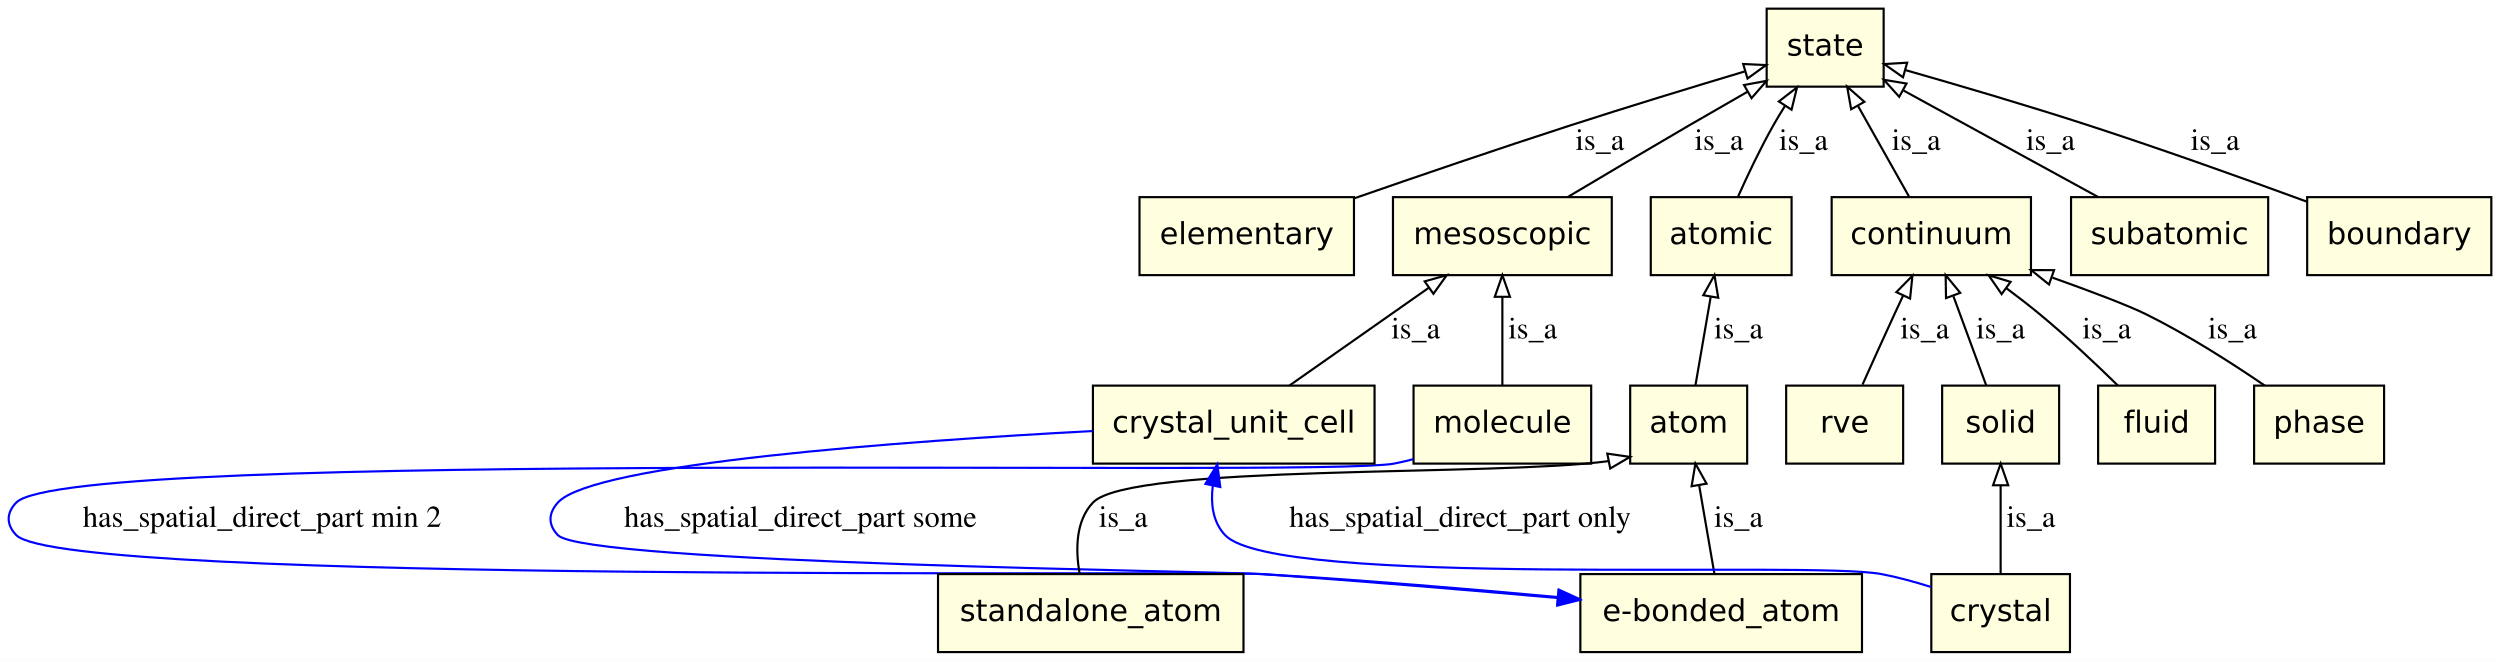
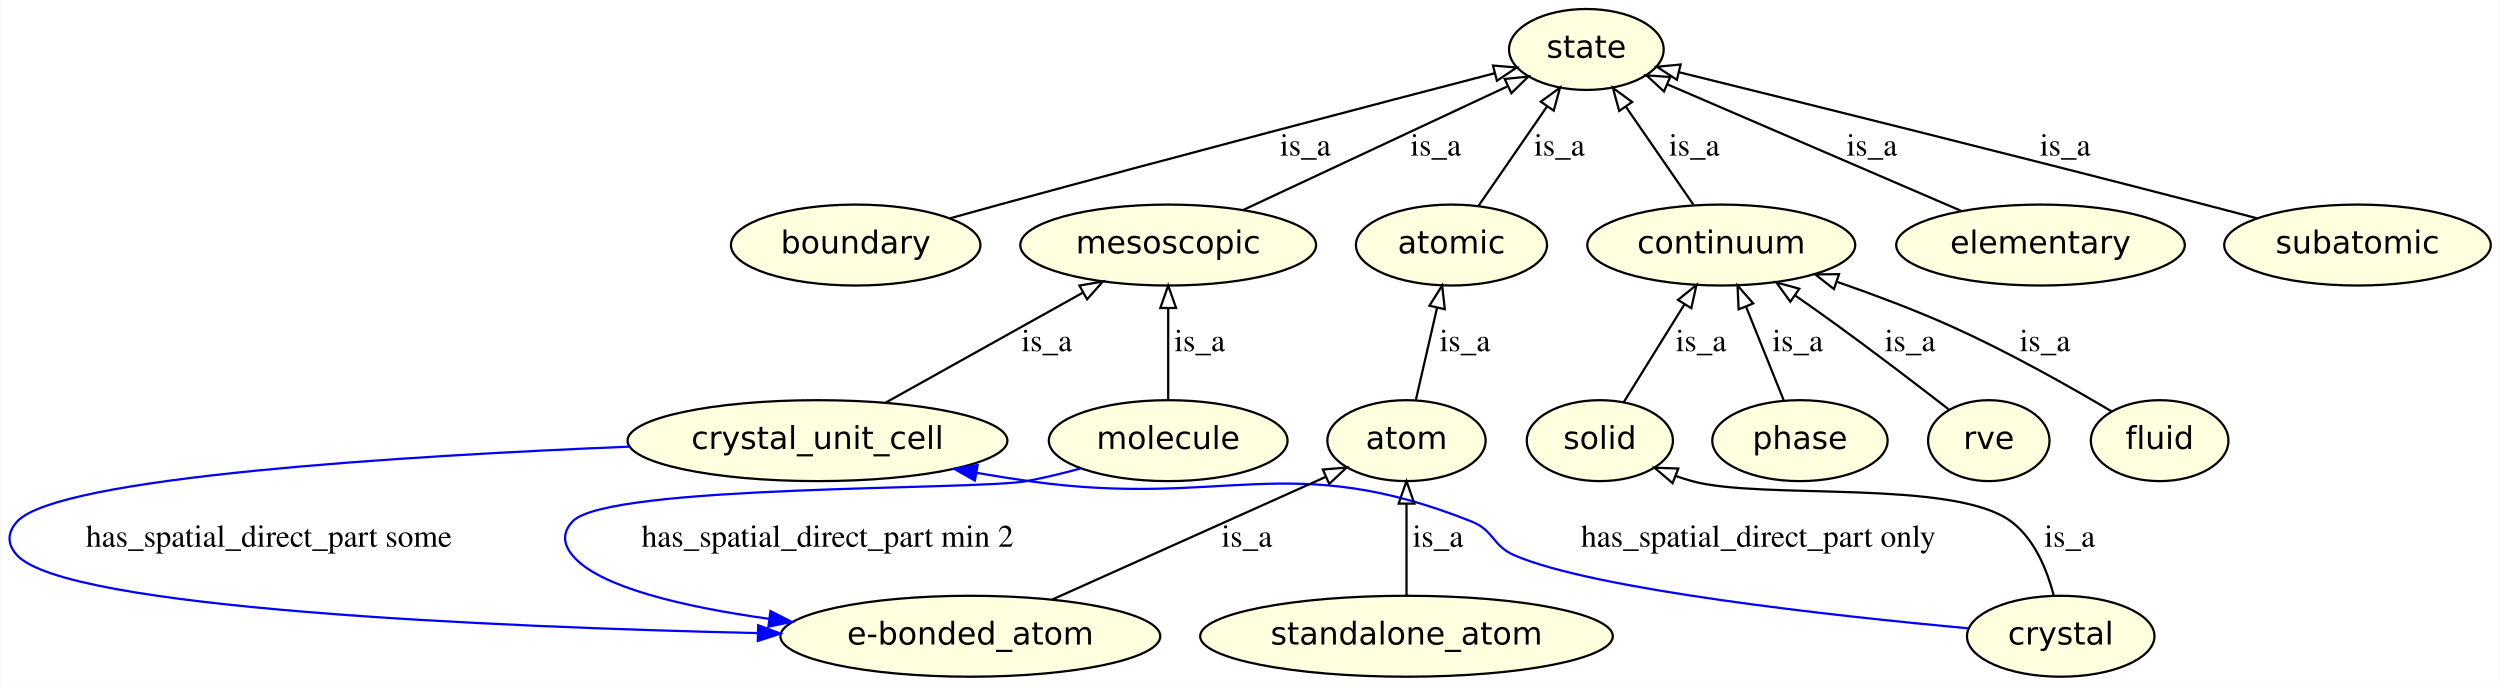
- <svg xmlns="http://www.w3.org/2000/svg" width="1154pt" height="305pt" viewBox="0.00 0.00 1153.98 305.00">
+ <svg xmlns="http://www.w3.org/2000/svg" width="1112pt" height="305pt" viewBox="0.00 0.00 1111.52 305.00">
  <g id="graph0" class="graph" transform="scale(1 1) rotate(0) translate(4 301)">
-     <polygon fill="#ffffff" stroke="transparent" points="-4,4 -4,-301 1149.983,-301 1149.983,4 -4,4" />
+     <polygon fill="#ffffff" stroke="transparent" points="-4,4 -4,-301 1107.517,-301 1107.517,4 -4,4" />
    <g id="node1" class="node">
-       <polygon fill="#ffffe0" stroke="#000000" points="865.483,-297 811.483,-297 811.483,-261 865.483,-261 865.483,-297" />
-       <text text-anchor="middle" x="838.483" y="-275.3" font-family="Bitstream Vera Sans" font-size="14.00" fill="#000000">state</text>
+       <ellipse fill="#ffffe0" stroke="#000000" cx="701.373" cy="-279" rx="34.394" ry="18" />
+       <text text-anchor="middle" x="701.373" y="-275.3" font-family="Bitstream Vera Sans" font-size="14.00" fill="#000000">state</text>
    </g>
    <g id="node2" class="node">
-       <polygon fill="#ffffe0" stroke="#000000" points="620.983,-210 521.983,-210 521.983,-174 620.983,-174 620.983,-210" />
-       <text text-anchor="middle" x="571.483" y="-188.3" font-family="Bitstream Vera Sans" font-size="14.00" fill="#000000">elementary</text>
+       <ellipse fill="#ffffe0" stroke="#000000" cx="376.373" cy="-192" rx="55.491" ry="18" />
+       <text text-anchor="middle" x="376.373" y="-188.3" font-family="Bitstream Vera Sans" font-size="14.00" fill="#000000">boundary</text>
    </g>
    <g id="edge1" class="edge">
-       <path fill="none" stroke="#000000" d="M621.01,-209.419C649.936,-219.476 687.186,-232.226 720.483,-243 747.465,-251.731 778.102,-261.061 801.396,-268.034" />
-       <polygon fill="none" stroke="#000000" points="800.635,-271.46 811.219,-270.966 802.637,-264.752 800.635,-271.46" />
-       <text text-anchor="middle" x="734.483" y="-231.8" font-family="Times,serif" font-size="14.00" fill="#000000">is_a</text>
+       <path fill="none" stroke="#000000" d="M418.347,-203.907C425.683,-205.959 433.246,-208.056 440.373,-210 518.16,-231.22 609.264,-255.079 660.66,-268.448" />
+       <polygon fill="none" stroke="#000000" points="659.835,-271.85 670.394,-270.978 661.596,-265.075 659.835,-271.85" />
+       <text text-anchor="middle" x="576.373" y="-231.8" font-family="Times,serif" font-size="14.00" fill="#000000">is_a</text>
    </g>
    <g id="node3" class="node">
-       <polygon fill="#ffffe0" stroke="#000000" points="739.983,-210 638.983,-210 638.983,-174 739.983,-174 739.983,-210" />
-       <text text-anchor="middle" x="689.483" y="-188.3" font-family="Bitstream Vera Sans" font-size="14.00" fill="#000000">mesoscopic</text>
+       <ellipse fill="#ffffe0" stroke="#000000" cx="515.373" cy="-192" rx="65.789" ry="18" />
+       <text text-anchor="middle" x="515.373" y="-188.3" font-family="Bitstream Vera Sans" font-size="14.00" fill="#000000">mesoscopic</text>
    </g>
    <g id="edge2" class="edge">
-       <path fill="none" stroke="#000000" d="M719.661,-210.057C736.123,-219.867 756.882,-232.171 775.483,-243 784.21,-248.08 793.648,-253.509 802.497,-258.569" />
-       <polygon fill="none" stroke="#000000" points="801.03,-261.762 811.45,-263.679 804.5,-255.682 801.03,-261.762" />
-       <text text-anchor="middle" x="789.483" y="-231.8" font-family="Times,serif" font-size="14.00" fill="#000000">is_a</text>
+       <path fill="none" stroke="#000000" d="M548.626,-207.554C581.722,-223.034 632.326,-246.704 666.11,-262.506" />
+       <polygon fill="none" stroke="#000000" points="665.049,-265.874 675.59,-266.94 668.014,-259.533 665.049,-265.874" />
+       <text text-anchor="middle" x="634.373" y="-231.8" font-family="Times,serif" font-size="14.00" fill="#000000">is_a</text>
    </g>
    <g id="node4" class="node">
-       <polygon fill="#ffffe0" stroke="#000000" points="730.483,-123 648.483,-123 648.483,-87 730.483,-87 730.483,-123" />
-       <text text-anchor="middle" x="689.483" y="-101.3" font-family="Bitstream Vera Sans" font-size="14.00" fill="#000000">molecule</text>
+       <ellipse fill="#ffffe0" stroke="#000000" cx="359.373" cy="-105" rx="84.485" ry="18" />
+       <text text-anchor="middle" x="359.373" y="-101.3" font-family="Bitstream Vera Sans" font-size="14.00" fill="#000000">crystal_unit_cell</text>
    </g>
    <g id="edge3" class="edge">
-       <path fill="none" stroke="#000000" d="M689.483,-123.026C689.483,-134.808 689.483,-150.439 689.483,-163.842" />
-       <polygon fill="none" stroke="#000000" points="685.984,-163.997 689.483,-173.997 692.984,-163.997 685.984,-163.997" />
-       <text text-anchor="middle" x="703.483" y="-144.8" font-family="Times,serif" font-size="14.00" fill="#000000">is_a</text>
+       <path fill="none" stroke="#000000" d="M389.822,-121.981C414.916,-135.976 450.628,-155.893 477.553,-170.908" />
+       <polygon fill="none" stroke="#000000" points="475.881,-173.983 486.32,-175.797 479.291,-167.87 475.881,-173.983" />
+       <text text-anchor="middle" x="461.373" y="-144.8" font-family="Times,serif" font-size="14.00" fill="#000000">is_a</text>
+     </g>
+     <g id="node16" class="node">
+       <ellipse fill="#ffffe0" stroke="#000000" cx="427.373" cy="-18" rx="84.485" ry="18" />
+       <text text-anchor="middle" x="427.373" y="-14.3" font-family="Bitstream Vera Sans" font-size="14.00" fill="#000000">e-bonded_atom</text>
+     </g>
+     <g id="edge17" class="edge">
+       <path fill="none" stroke="#0000ff" d="M275.758,-102.334C176.282,-98.282 21.312,-88.844 3.373,-69 -1.098,-64.055 -1.137,-58.909 3.373,-54 25.196,-30.245 214.606,-22.147 332.767,-19.399" />
+       <polygon fill="#0000ff" stroke="#0000ff" points="332.993,-22.895 342.912,-19.172 332.836,-15.897 332.993,-22.895" />
+       <text text-anchor="middle" x="115.373" y="-57.8" font-family="Times,serif" font-size="14.00" fill="#000000">has_spatial_direct_part some   </text>
+     </g>
+     <g id="node5" class="node">
+       <ellipse fill="#ffffe0" stroke="#000000" cx="515.373" cy="-105" rx="53.091" ry="18" />
+       <text text-anchor="middle" x="515.373" y="-101.3" font-family="Bitstream Vera Sans" font-size="14.00" fill="#000000">molecule</text>
+     </g>
+     <g id="edge4" class="edge">
+       <path fill="none" stroke="#000000" d="M515.373,-123.026C515.373,-134.808 515.373,-150.439 515.373,-163.842" />
+       <polygon fill="none" stroke="#000000" points="511.873,-163.997 515.373,-173.997 518.873,-163.997 511.873,-163.997" />
+       <text text-anchor="middle" x="529.373" y="-144.8" font-family="Times,serif" font-size="14.00" fill="#000000">is_a</text>
+     </g>
+     <g id="edge18" class="edge">
+       <path fill="none" stroke="#0000ff" d="M476.326,-92.604C468.459,-90.458 460.202,-88.454 452.373,-87 430.218,-82.886 265.583,-85.626 250.373,-69 245.873,-64.081 246.155,-59.163 250.373,-54 261.984,-39.789 299.975,-31.048 337.798,-25.745" />
+       <polygon fill="#0000ff" stroke="#0000ff" points="338.462,-29.188 347.915,-24.404 337.542,-22.248 338.462,-29.188" />
+       <text text-anchor="middle" x="363.873" y="-57.8" font-family="Times,serif" font-size="14.00" fill="#000000">has_spatial_direct_part min 2   </text>
+     </g>
+     <g id="node6" class="node">
+       <ellipse fill="#ffffe0" stroke="#000000" cx="761.373" cy="-192" rx="59.59" ry="18" />
+       <text text-anchor="middle" x="761.373" y="-188.3" font-family="Bitstream Vera Sans" font-size="14.00" fill="#000000">continuum</text>
+     </g>
+     <g id="edge5" class="edge">
+       <path fill="none" stroke="#000000" d="M748.941,-210.026C740.243,-222.639 728.502,-239.662 718.862,-253.641" />
+       <polygon fill="none" stroke="#000000" points="715.973,-251.665 713.177,-261.885 721.735,-255.639 715.973,-251.665" />
+       <text text-anchor="middle" x="749.373" y="-231.8" font-family="Times,serif" font-size="14.00" fill="#000000">is_a</text>
+     </g>
+     <g id="node7" class="node">
+       <ellipse fill="#ffffe0" stroke="#000000" cx="796.373" cy="-105" rx="38.993" ry="18" />
+       <text text-anchor="middle" x="796.373" y="-101.3" font-family="Bitstream Vera Sans" font-size="14.00" fill="#000000">phase</text>
+     </g>
+     <g id="edge6" class="edge">
+       <path fill="none" stroke="#000000" d="M789.121,-123.026C784.287,-135.042 777.843,-151.06 772.381,-164.635" />
+       <polygon fill="none" stroke="#000000" points="769.101,-163.413 768.615,-173.997 775.595,-166.026 769.101,-163.413" />
+       <text text-anchor="middle" x="795.373" y="-144.8" font-family="Times,serif" font-size="14.00" fill="#000000">is_a</text>
+     </g>
+     <g id="node8" class="node">
+       <ellipse fill="#ffffe0" stroke="#000000" cx="880.373" cy="-105" rx="27" ry="18" />
+       <text text-anchor="middle" x="880.373" y="-101.3" font-family="Bitstream Vera Sans" font-size="14.00" fill="#000000">rve</text>
+     </g>
+     <g id="edge7" class="edge">
+       <path fill="none" stroke="#000000" d="M862.621,-118.858C849.211,-129.243 830.288,-143.717 813.373,-156 807.265,-160.436 800.687,-165.085 794.332,-169.514" />
+       <polygon fill="none" stroke="#000000" points="792.098,-166.804 785.87,-175.375 796.084,-172.558 792.098,-166.804" />
+       <text text-anchor="middle" x="845.373" y="-144.8" font-family="Times,serif" font-size="14.00" fill="#000000">is_a</text>
    </g>
    <g id="node9" class="node">
-       <polygon fill="#ffffe0" stroke="#000000" points="855.483,-36 725.483,-36 725.483,0 855.483,0 855.483,-36" />
-       <text text-anchor="middle" x="790.483" y="-14.3" font-family="Bitstream Vera Sans" font-size="14.00" fill="#000000">e-bonded_atom</text>
-     </g>
-     <g id="edge17" class="edge">
-       <path fill="none" stroke="#0000ff" d="M648.295,-89.034C645.341,-88.241 642.384,-87.549 639.483,-87 604.752,-80.431 28.122,-94.346 3.483,-69 -1.163,-64.22 -1.156,-58.787 3.483,-54 25.726,-31.05 546.577,-37.853 578.483,-36 623.867,-33.365 674.611,-29.103 715.072,-25.388" />
-       <polygon fill="#0000ff" stroke="#0000ff" points="715.494,-28.864 725.128,-24.457 714.848,-21.894 715.494,-28.864" />
-       <text text-anchor="middle" x="116.983" y="-57.8" font-family="Times,serif" font-size="14.00" fill="#000000">has_spatial_direct_part min 2   </text>
-     </g>
-     <g id="node5" class="node">
-       <polygon fill="#ffffe0" stroke="#000000" points="630.483,-123 500.483,-123 500.483,-87 630.483,-87 630.483,-123" />
-       <text text-anchor="middle" x="565.483" y="-101.3" font-family="Bitstream Vera Sans" font-size="14.00" fill="#000000">crystal_unit_cell</text>
-     </g>
-     <g id="edge4" class="edge">
-       <path fill="none" stroke="#000000" d="M591.176,-123.026C609.798,-136.091 635.165,-153.89 655.467,-168.134" />
-       <polygon fill="none" stroke="#000000" points="653.627,-171.118 663.823,-173.997 657.648,-165.388 653.627,-171.118" />
-       <text text-anchor="middle" x="649.483" y="-144.8" font-family="Times,serif" font-size="14.00" fill="#000000">is_a</text>
-     </g>
-     <g id="edge18" class="edge">
-       <path fill="none" stroke="#0000ff" d="M500.372,-102.036C413.755,-97.414 269.605,-87.088 253.483,-69 249.048,-64.023 248.901,-58.843 253.483,-54 265.912,-40.864 560.444,-37.265 578.483,-36 623.832,-32.82 674.574,-28.537 715.044,-24.947" />
-       <polygon fill="#0000ff" stroke="#0000ff" points="715.453,-28.425 725.102,-24.05 714.831,-21.452 715.453,-28.425" />
-       <text text-anchor="middle" x="365.483" y="-57.8" font-family="Times,serif" font-size="14.00" fill="#000000">has_spatial_direct_part some   </text>
-     </g>
-     <g id="node6" class="node">
-       <polygon fill="#ffffe0" stroke="#000000" points="822.983,-210 757.983,-210 757.983,-174 822.983,-174 822.983,-210" />
-       <text text-anchor="middle" x="790.483" y="-188.3" font-family="Bitstream Vera Sans" font-size="14.00" fill="#000000">atomic</text>
-     </g>
-     <g id="edge5" class="edge">
-       <path fill="none" stroke="#000000" d="M798.288,-210.267C802.701,-220.138 808.518,-232.433 814.483,-243 816.197,-246.036 818.078,-249.154 820.009,-252.224" />
-       <polygon fill="none" stroke="#000000" points="817.101,-254.173 825.489,-260.646 822.969,-250.355 817.101,-254.173" />
-       <text text-anchor="middle" x="828.483" y="-231.8" font-family="Times,serif" font-size="14.00" fill="#000000">is_a</text>
-     </g>
-     <g id="node7" class="node">
-       <polygon fill="#ffffe0" stroke="#000000" points="802.483,-123 748.483,-123 748.483,-87 802.483,-87 802.483,-123" />
-       <text text-anchor="middle" x="775.483" y="-101.3" font-family="Bitstream Vera Sans" font-size="14.00" fill="#000000">atom</text>
-     </g>
-     <g id="edge6" class="edge">
-       <path fill="none" stroke="#000000" d="M778.591,-123.026C780.623,-134.808 783.318,-150.439 785.629,-163.842" />
-       <polygon fill="none" stroke="#000000" points="782.231,-164.737 787.379,-173.997 789.129,-163.547 782.231,-164.737" />
-       <text text-anchor="middle" x="798.483" y="-144.8" font-family="Times,serif" font-size="14.00" fill="#000000">is_a</text>
-     </g>
-     <g id="node8" class="node">
-       <polygon fill="#ffffe0" stroke="#000000" points="569.983,-36 428.983,-36 428.983,0 569.983,0 569.983,-36" />
-       <text text-anchor="middle" x="499.483" y="-14.3" font-family="Bitstream Vera Sans" font-size="14.00" fill="#000000">standalone_atom</text>
-     </g>
-     <g id="edge7" class="edge">
-       <path fill="none" stroke="#000000" d="M494.306,-36.328C492.435,-47.214 492.45,-60.508 500.483,-69 517.461,-86.948 686.548,-80.986 738.52,-88.162" />
-       <polygon fill="none" stroke="#000000" points="737.92,-91.611 748.406,-90.096 739.264,-84.741 737.92,-91.611" />
-       <text text-anchor="middle" x="514.483" y="-57.8" font-family="Times,serif" font-size="14.00" fill="#000000">is_a</text>
+       <ellipse fill="#ffffe0" stroke="#000000" cx="707.373" cy="-105" rx="32.494" ry="18" />
+       <text text-anchor="middle" x="707.373" y="-101.3" font-family="Bitstream Vera Sans" font-size="14.00" fill="#000000">solid</text>
    </g>
    <g id="edge8" class="edge">
-       <path fill="none" stroke="#000000" d="M787.375,-36.026C785.344,-47.808 782.649,-63.439 780.338,-76.842" />
-       <polygon fill="none" stroke="#000000" points="776.837,-76.547 778.587,-86.997 783.736,-77.737 776.837,-76.547" />
-       <text text-anchor="middle" x="798.483" y="-57.8" font-family="Times,serif" font-size="14.00" fill="#000000">is_a</text>
+       <path fill="none" stroke="#000000" d="M718.041,-122.188C725.706,-134.538 736.184,-151.418 744.916,-165.487" />
+       <polygon fill="none" stroke="#000000" points="742.108,-167.599 750.356,-174.25 748.056,-163.908 742.108,-167.599" />
+       <text text-anchor="middle" x="752.373" y="-144.8" font-family="Times,serif" font-size="14.00" fill="#000000">is_a</text>
    </g>
    <g id="node10" class="node">
-       <polygon fill="#ffffe0" stroke="#000000" points="1042.983,-210 951.983,-210 951.983,-174 1042.983,-174 1042.983,-210" />
-       <text text-anchor="middle" x="997.483" y="-188.3" font-family="Bitstream Vera Sans" font-size="14.00" fill="#000000">subatomic</text>
+       <ellipse fill="#ffffe0" stroke="#000000" cx="912.373" cy="-18" rx="41.693" ry="18" />
+       <text text-anchor="middle" x="912.373" y="-14.3" font-family="Bitstream Vera Sans" font-size="14.00" fill="#000000">crystal</text>
+     </g>
+     <g id="edge19" class="edge">
+       <path fill="none" stroke="#0000ff" d="M871.147,-21.519C811.608,-27.037 704.806,-38.697 669.373,-54 659.496,-58.266 660.365,-65.012 650.373,-69 568.715,-101.587 540.431,-74.718 453.373,-87 445.795,-88.069 437.902,-89.336 430.052,-90.695" />
+       <polygon fill="#0000ff" stroke="#0000ff" points="429.389,-87.258 420.158,-92.458 430.617,-94.149 429.389,-87.258" />
+       <text text-anchor="middle" x="777.873" y="-57.8" font-family="Times,serif" font-size="14.00" fill="#000000">has_spatial_direct_part only   </text>
    </g>
    <g id="edge9" class="edge">
-       <path fill="none" stroke="#000000" d="M964.538,-210.026C938.338,-224.363 901.722,-244.398 874.701,-259.183" />
-       <polygon fill="none" stroke="#000000" points="872.669,-256.305 865.577,-264.175 876.029,-262.446 872.669,-256.305" />
-       <text text-anchor="middle" x="942.483" y="-231.8" font-family="Times,serif" font-size="14.00" fill="#000000">is_a</text>
+       <path fill="none" stroke="#000000" d="M909.247,-36.166C906.326,-47.421 900.777,-61.176 890.373,-69 864.951,-88.118 779.029,-78.519 748.373,-87 745.947,-87.671 743.479,-88.46 741.019,-89.327" />
+       <polygon fill="none" stroke="#000000" points="739.717,-86.078 731.669,-92.968 742.257,-92.6 739.717,-86.078" />
+       <text text-anchor="middle" x="916.373" y="-57.8" font-family="Times,serif" font-size="14.00" fill="#000000">is_a</text>
    </g>
    <g id="node11" class="node">
-       <polygon fill="#ffffe0" stroke="#000000" points="933.483,-210 841.483,-210 841.483,-174 933.483,-174 933.483,-210" />
-       <text text-anchor="middle" x="887.483" y="-188.3" font-family="Bitstream Vera Sans" font-size="14.00" fill="#000000">continuum</text>
+       <ellipse fill="#ffffe0" stroke="#000000" cx="956.373" cy="-105" rx="30.595" ry="18" />
+       <text text-anchor="middle" x="956.373" y="-101.3" font-family="Bitstream Vera Sans" font-size="14.00" fill="#000000">fluid</text>
    </g>
    <g id="edge10" class="edge">
-       <path fill="none" stroke="#000000" d="M877.331,-210.026C870.498,-222.158 861.366,-238.371 853.673,-252.03" />
-       <polygon fill="none" stroke="#000000" points="850.481,-250.566 848.623,-260.997 856.58,-254.001 850.481,-250.566" />
-       <text text-anchor="middle" x="880.483" y="-231.8" font-family="Times,serif" font-size="14.00" fill="#000000">is_a</text>
+       <path fill="none" stroke="#000000" d="M935.082,-117.973C916.552,-128.946 888.757,-144.651 863.373,-156 847.33,-163.173 829.387,-169.912 813.076,-175.576" />
+       <polygon fill="none" stroke="#000000" points="811.497,-172.417 803.163,-178.958 813.757,-179.042 811.497,-172.417" />
+       <text text-anchor="middle" x="905.373" y="-144.8" font-family="Times,serif" font-size="14.00" fill="#000000">is_a</text>
    </g>
    <g id="node12" class="node">
-       <polygon fill="#ffffe0" stroke="#000000" points="1018.483,-123 964.483,-123 964.483,-87 1018.483,-87 1018.483,-123" />
-       <text text-anchor="middle" x="991.483" y="-101.3" font-family="Bitstream Vera Sans" font-size="14.00" fill="#000000">fluid</text>
+       <ellipse fill="#ffffe0" stroke="#000000" cx="903.373" cy="-192" rx="64.189" ry="18" />
+       <text text-anchor="middle" x="903.373" y="-188.3" font-family="Bitstream Vera Sans" font-size="14.00" fill="#000000">elementary</text>
    </g>
    <g id="edge11" class="edge">
-       <path fill="none" stroke="#000000" d="M973.542,-123.092C963.287,-133.136 950.01,-145.652 937.483,-156 932.613,-160.024 927.328,-164.107 922.08,-168.008" />
-       <polygon fill="none" stroke="#000000" points="919.944,-165.233 913.927,-173.954 924.069,-170.889 919.944,-165.233" />
-       <text text-anchor="middle" x="968.483" y="-144.8" font-family="Times,serif" font-size="14.00" fill="#000000">is_a</text>
+       <path fill="none" stroke="#000000" d="M868.187,-207.154C831.559,-222.93 774.475,-247.515 737.501,-263.44" />
+       <polygon fill="none" stroke="#000000" points="735.899,-260.319 728.099,-267.489 738.668,-266.748 735.899,-260.319" />
+       <text text-anchor="middle" x="828.373" y="-231.8" font-family="Times,serif" font-size="14.00" fill="#000000">is_a</text>
    </g>
    <g id="node13" class="node">
-       <polygon fill="#ffffe0" stroke="#000000" points="946.483,-123 892.483,-123 892.483,-87 946.483,-87 946.483,-123" />
-       <text text-anchor="middle" x="919.483" y="-101.3" font-family="Bitstream Vera Sans" font-size="14.00" fill="#000000">solid</text>
+       <ellipse fill="#ffffe0" stroke="#000000" cx="1044.373" cy="-192" rx="59.29" ry="18" />
+       <text text-anchor="middle" x="1044.373" y="-188.3" font-family="Bitstream Vera Sans" font-size="14.00" fill="#000000">subatomic</text>
    </g>
    <g id="edge12" class="edge">
-       <path fill="none" stroke="#000000" d="M912.853,-123.026C908.476,-134.925 902.656,-150.749 897.694,-164.239" />
-       <polygon fill="none" stroke="#000000" points="894.273,-163.403 894.105,-173.997 900.842,-165.82 894.273,-163.403" />
-       <text text-anchor="middle" x="919.483" y="-144.8" font-family="Times,serif" font-size="14.00" fill="#000000">is_a</text>
+       <path fill="none" stroke="#000000" d="M999.765,-203.877C991.971,-205.933 983.938,-208.038 976.373,-210 893.562,-231.47 796.442,-255.591 742.611,-268.867" />
+       <polygon fill="none" stroke="#000000" points="741.629,-265.504 732.757,-271.295 743.304,-272.301 741.629,-265.504" />
+       <text text-anchor="middle" x="914.373" y="-231.8" font-family="Times,serif" font-size="14.00" fill="#000000">is_a</text>
    </g>
    <g id="node14" class="node">
-       <polygon fill="#ffffe0" stroke="#000000" points="951.483,-36 887.483,-36 887.483,0 951.483,0 951.483,-36" />
-       <text text-anchor="middle" x="919.483" y="-14.3" font-family="Bitstream Vera Sans" font-size="14.00" fill="#000000">crystal</text>
-     </g>
-     <g id="edge19" class="edge">
-       <path fill="none" stroke="#0000ff" d="M887.273,-30.068C879.88,-32.409 871.985,-34.574 864.483,-36 831.35,-42.297 584.613,-29.455 561.483,-54 555.767,-60.066 554.779,-68.538 555.822,-76.837" />
-       <polygon fill="#0000ff" stroke="#0000ff" points="552.415,-77.646 557.918,-86.7 559.263,-76.191 552.415,-77.646" />
-       <text text-anchor="middle" x="669.983" y="-57.8" font-family="Times,serif" font-size="14.00" fill="#000000">has_spatial_direct_part only   </text>
+       <ellipse fill="#ffffe0" stroke="#000000" cx="641.373" cy="-192" rx="42.494" ry="18" />
+       <text text-anchor="middle" x="641.373" y="-188.3" font-family="Bitstream Vera Sans" font-size="14.00" fill="#000000">atomic</text>
    </g>
    <g id="edge13" class="edge">
-       <path fill="none" stroke="#000000" d="M919.483,-36.026C919.483,-47.808 919.483,-63.439 919.483,-76.842" />
-       <polygon fill="none" stroke="#000000" points="915.984,-76.997 919.483,-86.997 922.984,-76.997 915.984,-76.997" />
-       <text text-anchor="middle" x="933.483" y="-57.8" font-family="Times,serif" font-size="14.00" fill="#000000">is_a</text>
+       <path fill="none" stroke="#000000" d="M653.515,-209.606C662.249,-222.27 674.158,-239.538 683.911,-253.68" />
+       <polygon fill="none" stroke="#000000" points="681.099,-255.768 689.657,-262.012 686.861,-251.793 681.099,-255.768" />
+       <text text-anchor="middle" x="689.373" y="-231.8" font-family="Times,serif" font-size="14.00" fill="#000000">is_a</text>
    </g>
    <g id="node15" class="node">
-       <polygon fill="#ffffe0" stroke="#000000" points="1096.483,-123 1036.483,-123 1036.483,-87 1096.483,-87 1096.483,-123" />
-       <text text-anchor="middle" x="1066.483" y="-101.3" font-family="Bitstream Vera Sans" font-size="14.00" fill="#000000">phase</text>
+       <ellipse fill="#ffffe0" stroke="#000000" cx="621.373" cy="-105" rx="35.194" ry="18" />
+       <text text-anchor="middle" x="621.373" y="-101.3" font-family="Bitstream Vera Sans" font-size="14.00" fill="#000000">atom</text>
    </g>
    <g id="edge14" class="edge">
-       <path fill="none" stroke="#000000" d="M1041.377,-123.02C1026.017,-133.526 1005.688,-146.529 986.483,-156 978.214,-160.078 961.101,-166.528 943.394,-172.849" />
-       <polygon fill="none" stroke="#000000" points="941.808,-169.698 933.548,-176.332 944.143,-176.297 941.808,-169.698" />
-       <text text-anchor="middle" x="1026.483" y="-144.8" font-family="Times,serif" font-size="14.00" fill="#000000">is_a</text>
-     </g>
-     <g id="node16" class="node">
-       <polygon fill="#ffffe0" stroke="#000000" points="874.483,-123 820.483,-123 820.483,-87 874.483,-87 874.483,-123" />
-       <text text-anchor="middle" x="847.483" y="-101.3" font-family="Bitstream Vera Sans" font-size="14.00" fill="#000000">rve</text>
+       <path fill="none" stroke="#000000" d="M625.517,-123.026C628.252,-134.925 631.89,-150.749 634.991,-164.239" />
+       <polygon fill="none" stroke="#000000" points="631.582,-165.035 637.234,-173.997 638.405,-163.467 631.582,-165.035" />
+       <text text-anchor="middle" x="647.373" y="-144.8" font-family="Times,serif" font-size="14.00" fill="#000000">is_a</text>
    </g>
    <g id="edge15" class="edge">
-       <path fill="none" stroke="#000000" d="M855.71,-123.448C860.061,-133.154 865.518,-145.241 870.483,-156 871.774,-158.797 873.131,-161.71 874.491,-164.616" />
-       <polygon fill="none" stroke="#000000" points="871.348,-166.157 878.773,-173.715 877.682,-163.176 871.348,-166.157" />
-       <text text-anchor="middle" x="884.483" y="-144.8" font-family="Times,serif" font-size="14.00" fill="#000000">is_a</text>
+       <path fill="none" stroke="#000000" d="M463.863,-34.364C498.676,-49.976 550.804,-73.353 585.434,-88.883" />
+       <polygon fill="none" stroke="#000000" points="584.151,-92.144 594.708,-93.042 587.016,-85.757 584.151,-92.144" />
+       <text text-anchor="middle" x="550.373" y="-57.8" font-family="Times,serif" font-size="14.00" fill="#000000">is_a</text>
    </g>
    <g id="node17" class="node">
-       <polygon fill="#ffffe0" stroke="#000000" points="1145.983,-210 1060.983,-210 1060.983,-174 1145.983,-174 1145.983,-210" />
-       <text text-anchor="middle" x="1103.483" y="-188.3" font-family="Bitstream Vera Sans" font-size="14.00" fill="#000000">boundary</text>
+       <ellipse fill="#ffffe0" stroke="#000000" cx="621.373" cy="-18" rx="91.784" ry="18" />
+       <text text-anchor="middle" x="621.373" y="-14.3" font-family="Bitstream Vera Sans" font-size="14.00" fill="#000000">standalone_atom</text>
    </g>
    <g id="edge16" class="edge">
-       <path fill="none" stroke="#000000" d="M1060.833,-207.912C1032.516,-218.303 994.444,-231.943 960.483,-243 932.188,-252.213 899.878,-261.701 875.62,-268.622" />
-       <polygon fill="none" stroke="#000000" points="874.416,-265.326 865.752,-271.423 876.328,-272.06 874.416,-265.326" />
-       <text text-anchor="middle" x="1018.483" y="-231.8" font-family="Times,serif" font-size="14.00" fill="#000000">is_a</text>
+       <path fill="none" stroke="#000000" d="M621.373,-36.026C621.373,-47.808 621.373,-63.439 621.373,-76.842" />
+       <polygon fill="none" stroke="#000000" points="617.873,-76.997 621.373,-86.997 624.873,-76.997 617.873,-76.997" />
+       <text text-anchor="middle" x="635.373" y="-57.8" font-family="Times,serif" font-size="14.00" fill="#000000">is_a</text>
    </g>
  </g>
</svg>
